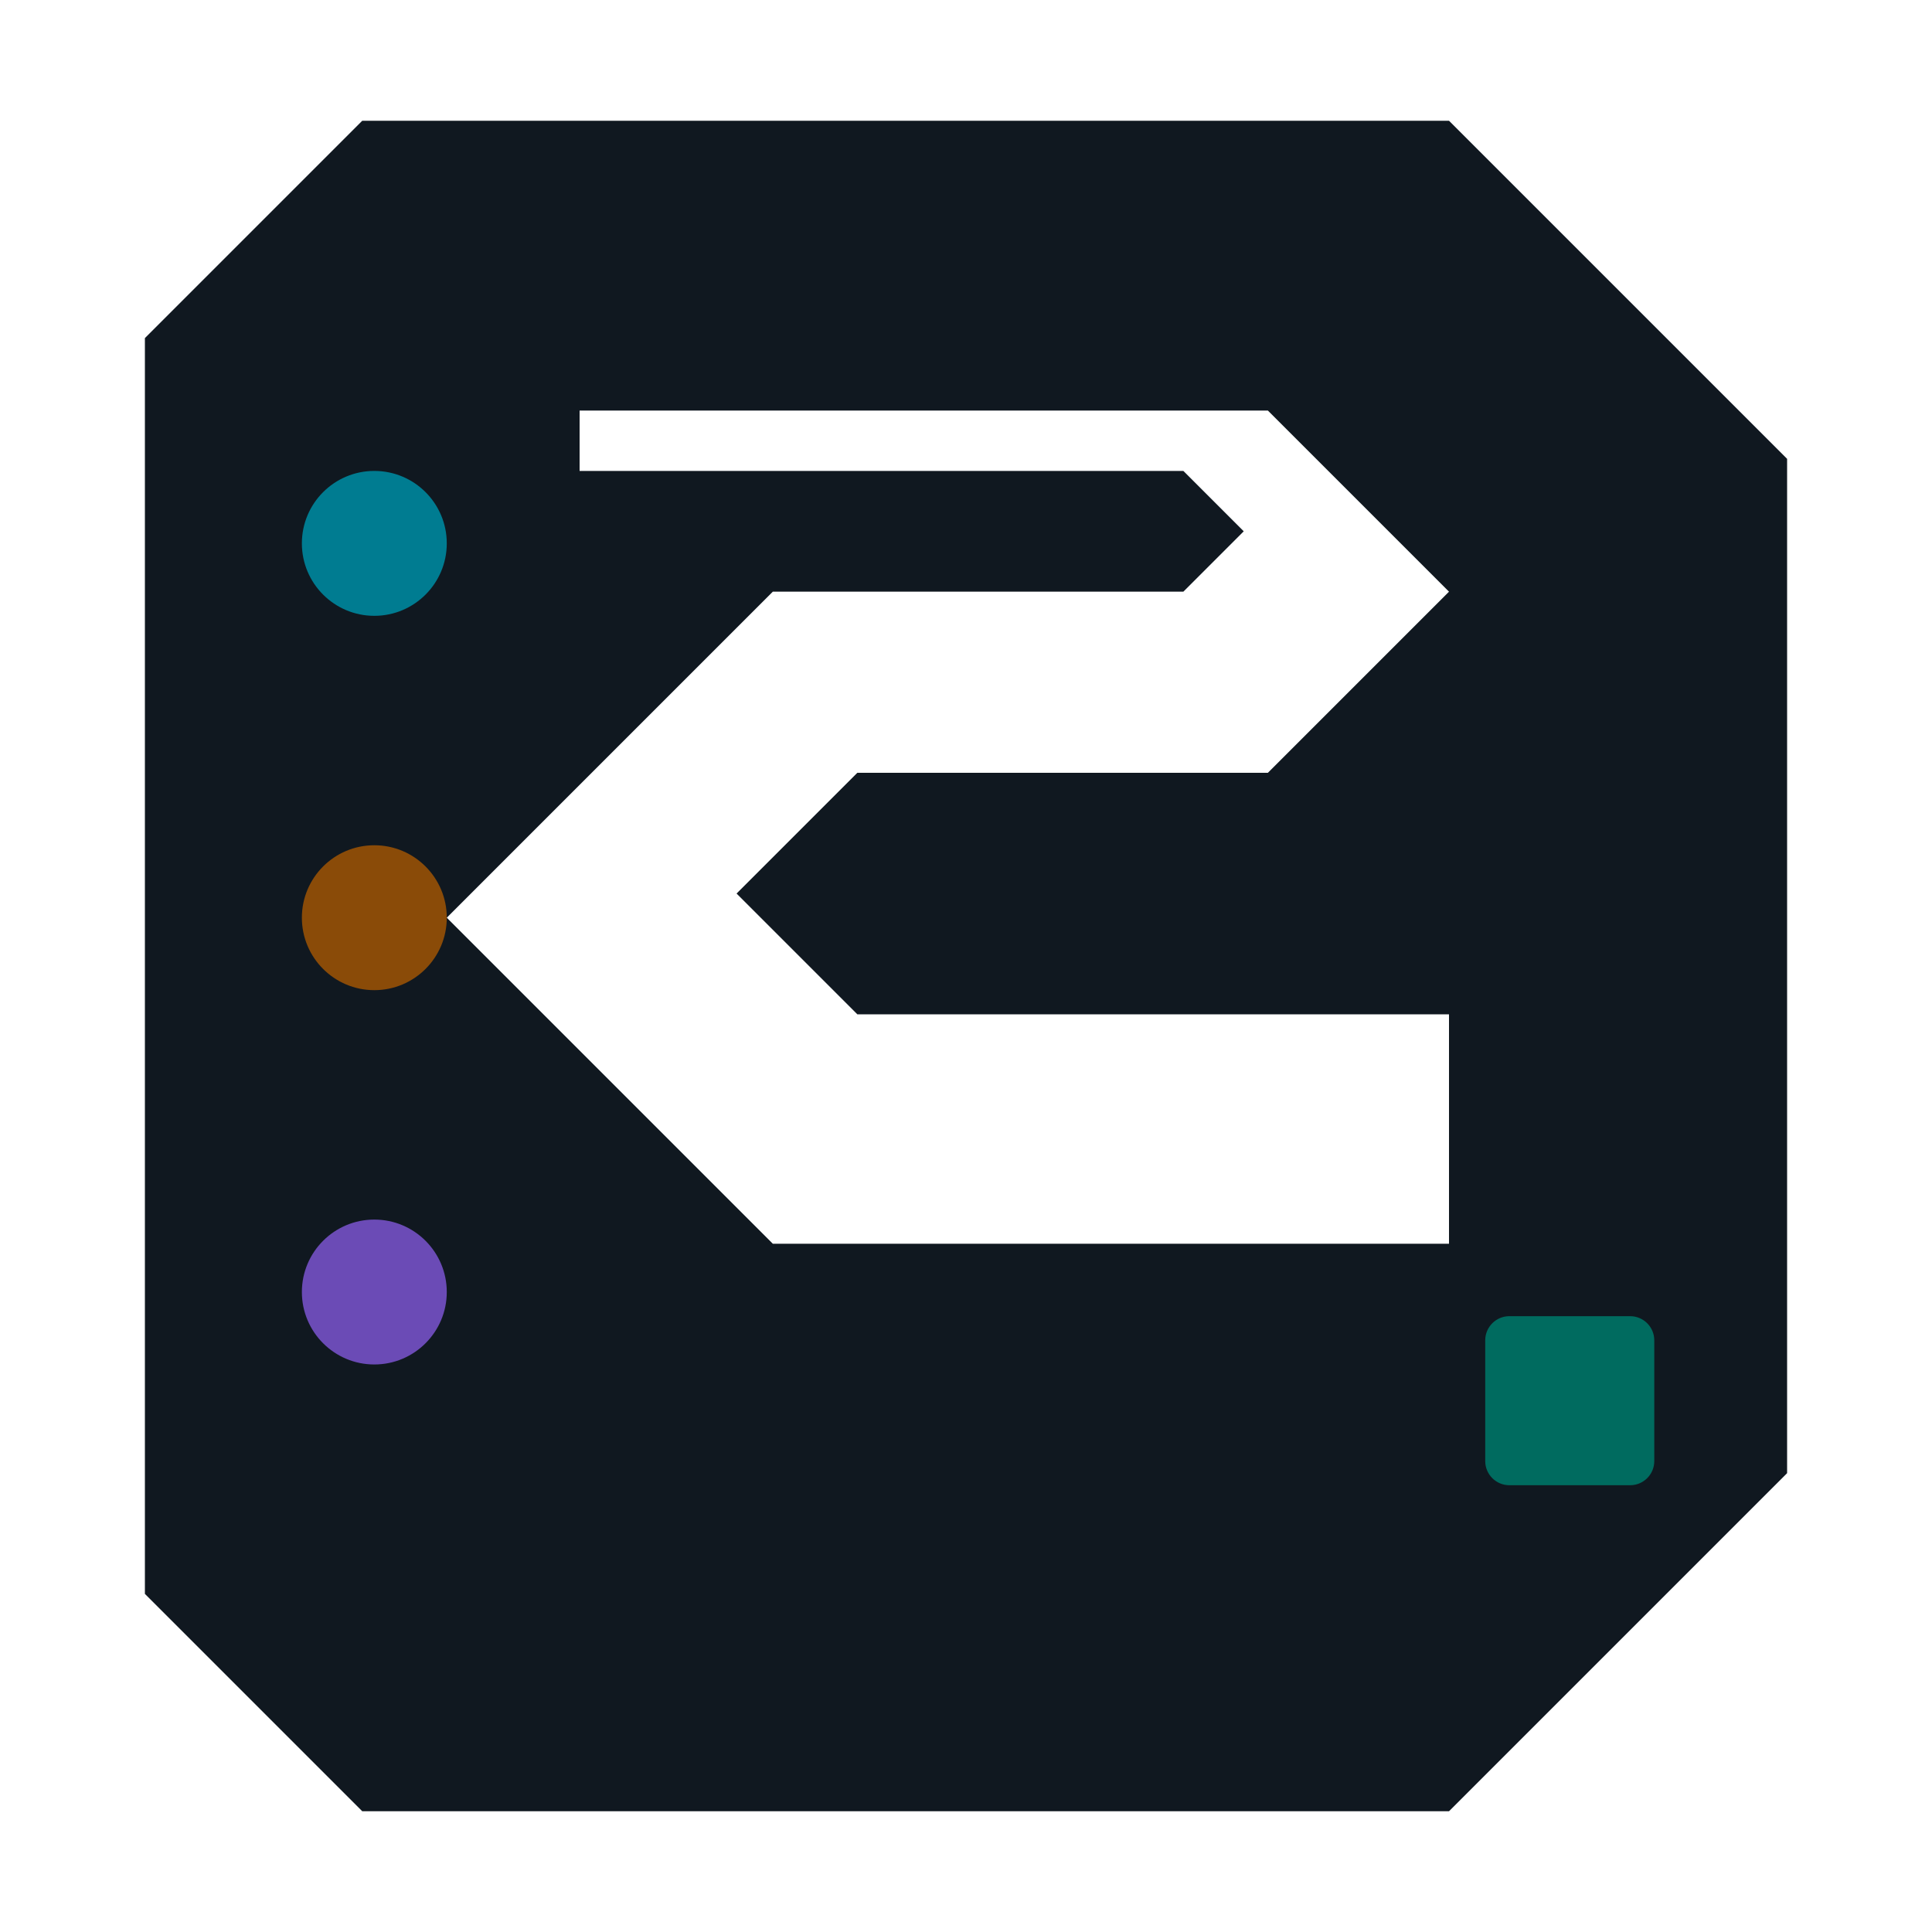
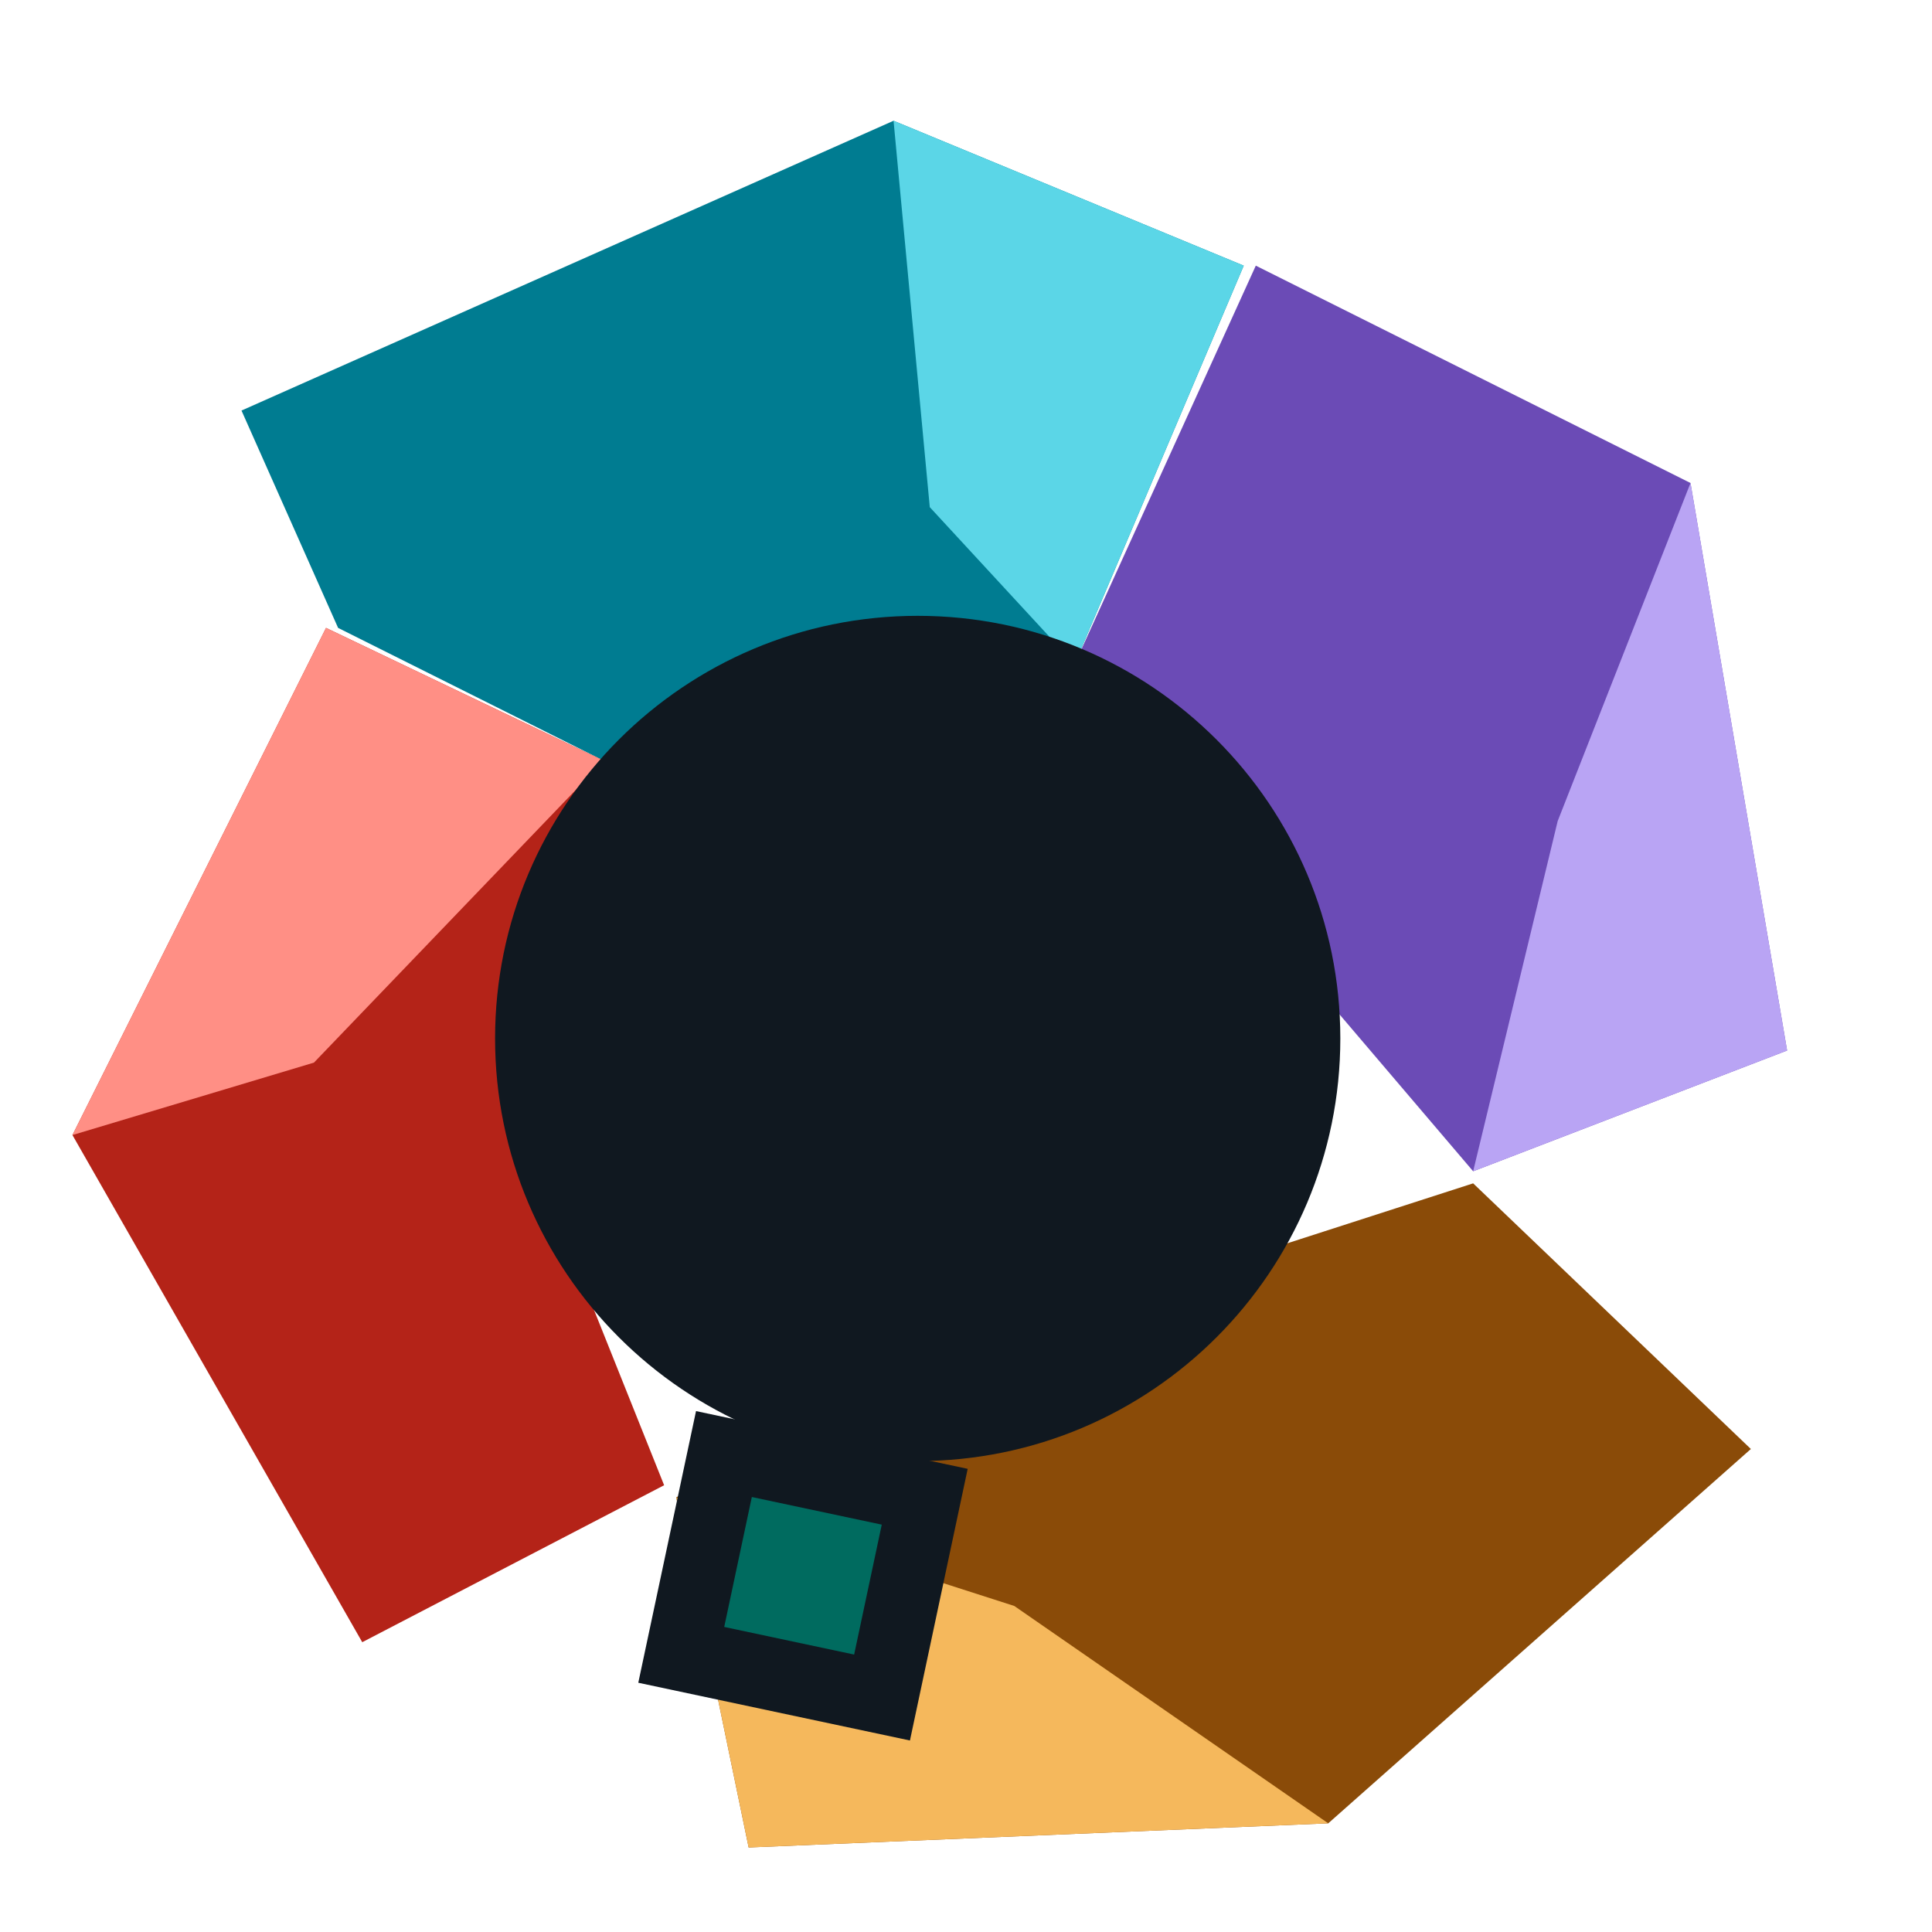
<svg xmlns="http://www.w3.org/2000/svg" viewBox="0 0 160 160" role="img" aria-labelledby="title description">
-   <path d="M30 10H120L148 38V122L120 150H30L12 132V28ZM48 34H105L120 49L105 64H71L61 74L71 84H120V103H64L37 76L64 49H98L103 44L98 39H48Z" fill="#101820" fill-rule="evenodd" />
-   <circle cx="31" cy="45" r="6" fill="#007C91" />
-   <circle cx="31" cy="76" r="6" fill="#8A4B08" />
-   <circle cx="31" cy="107" r="6" fill="#6B4BB6" />
-   <rect x="123" y="109" width="14" height="14" rx="2" fill="#006B5F" />
+   <path d="M20 34L74 10L103 22L89 55L50 63L28 52Z" fill="#007C91" />
+   <path d="M104 22L140 40L148 87L122 97L99 70L89 55Z" fill="#6B4BB6" />
+   <path d="M122 98L145 120L110 151L62 153L56 124L91 108Z" fill="#8A4B08" />
+   <path d="M55 123L30 136L6 94L27 52L50 63L43 93Z" fill="#B42318" />
+   <path d="M74 10L103 22L89 55L77 42Z" fill="#5BD6E7" />
+   <path d="M140 40L148 87L122 97L129 68Z" fill="#B9A4F4" />
+   <path d="M110 151L62 153L56 124L84 133Z" fill="#F5B85C" />
+   <path d="M6 94L27 52L50 63L26 88Z" fill="#FF8F85" />
+   <circle cx="76" cy="86" r="35" fill="#101820" />
+   <rect x="55" y="119" width="23" height="23" transform="rotate(12 66.5 130.5)" fill="#101820" />
+   <rect x="61" y="125" width="11" height="11" transform="rotate(12 66.5 130.5)" fill="#006B5F" />
</svg>
